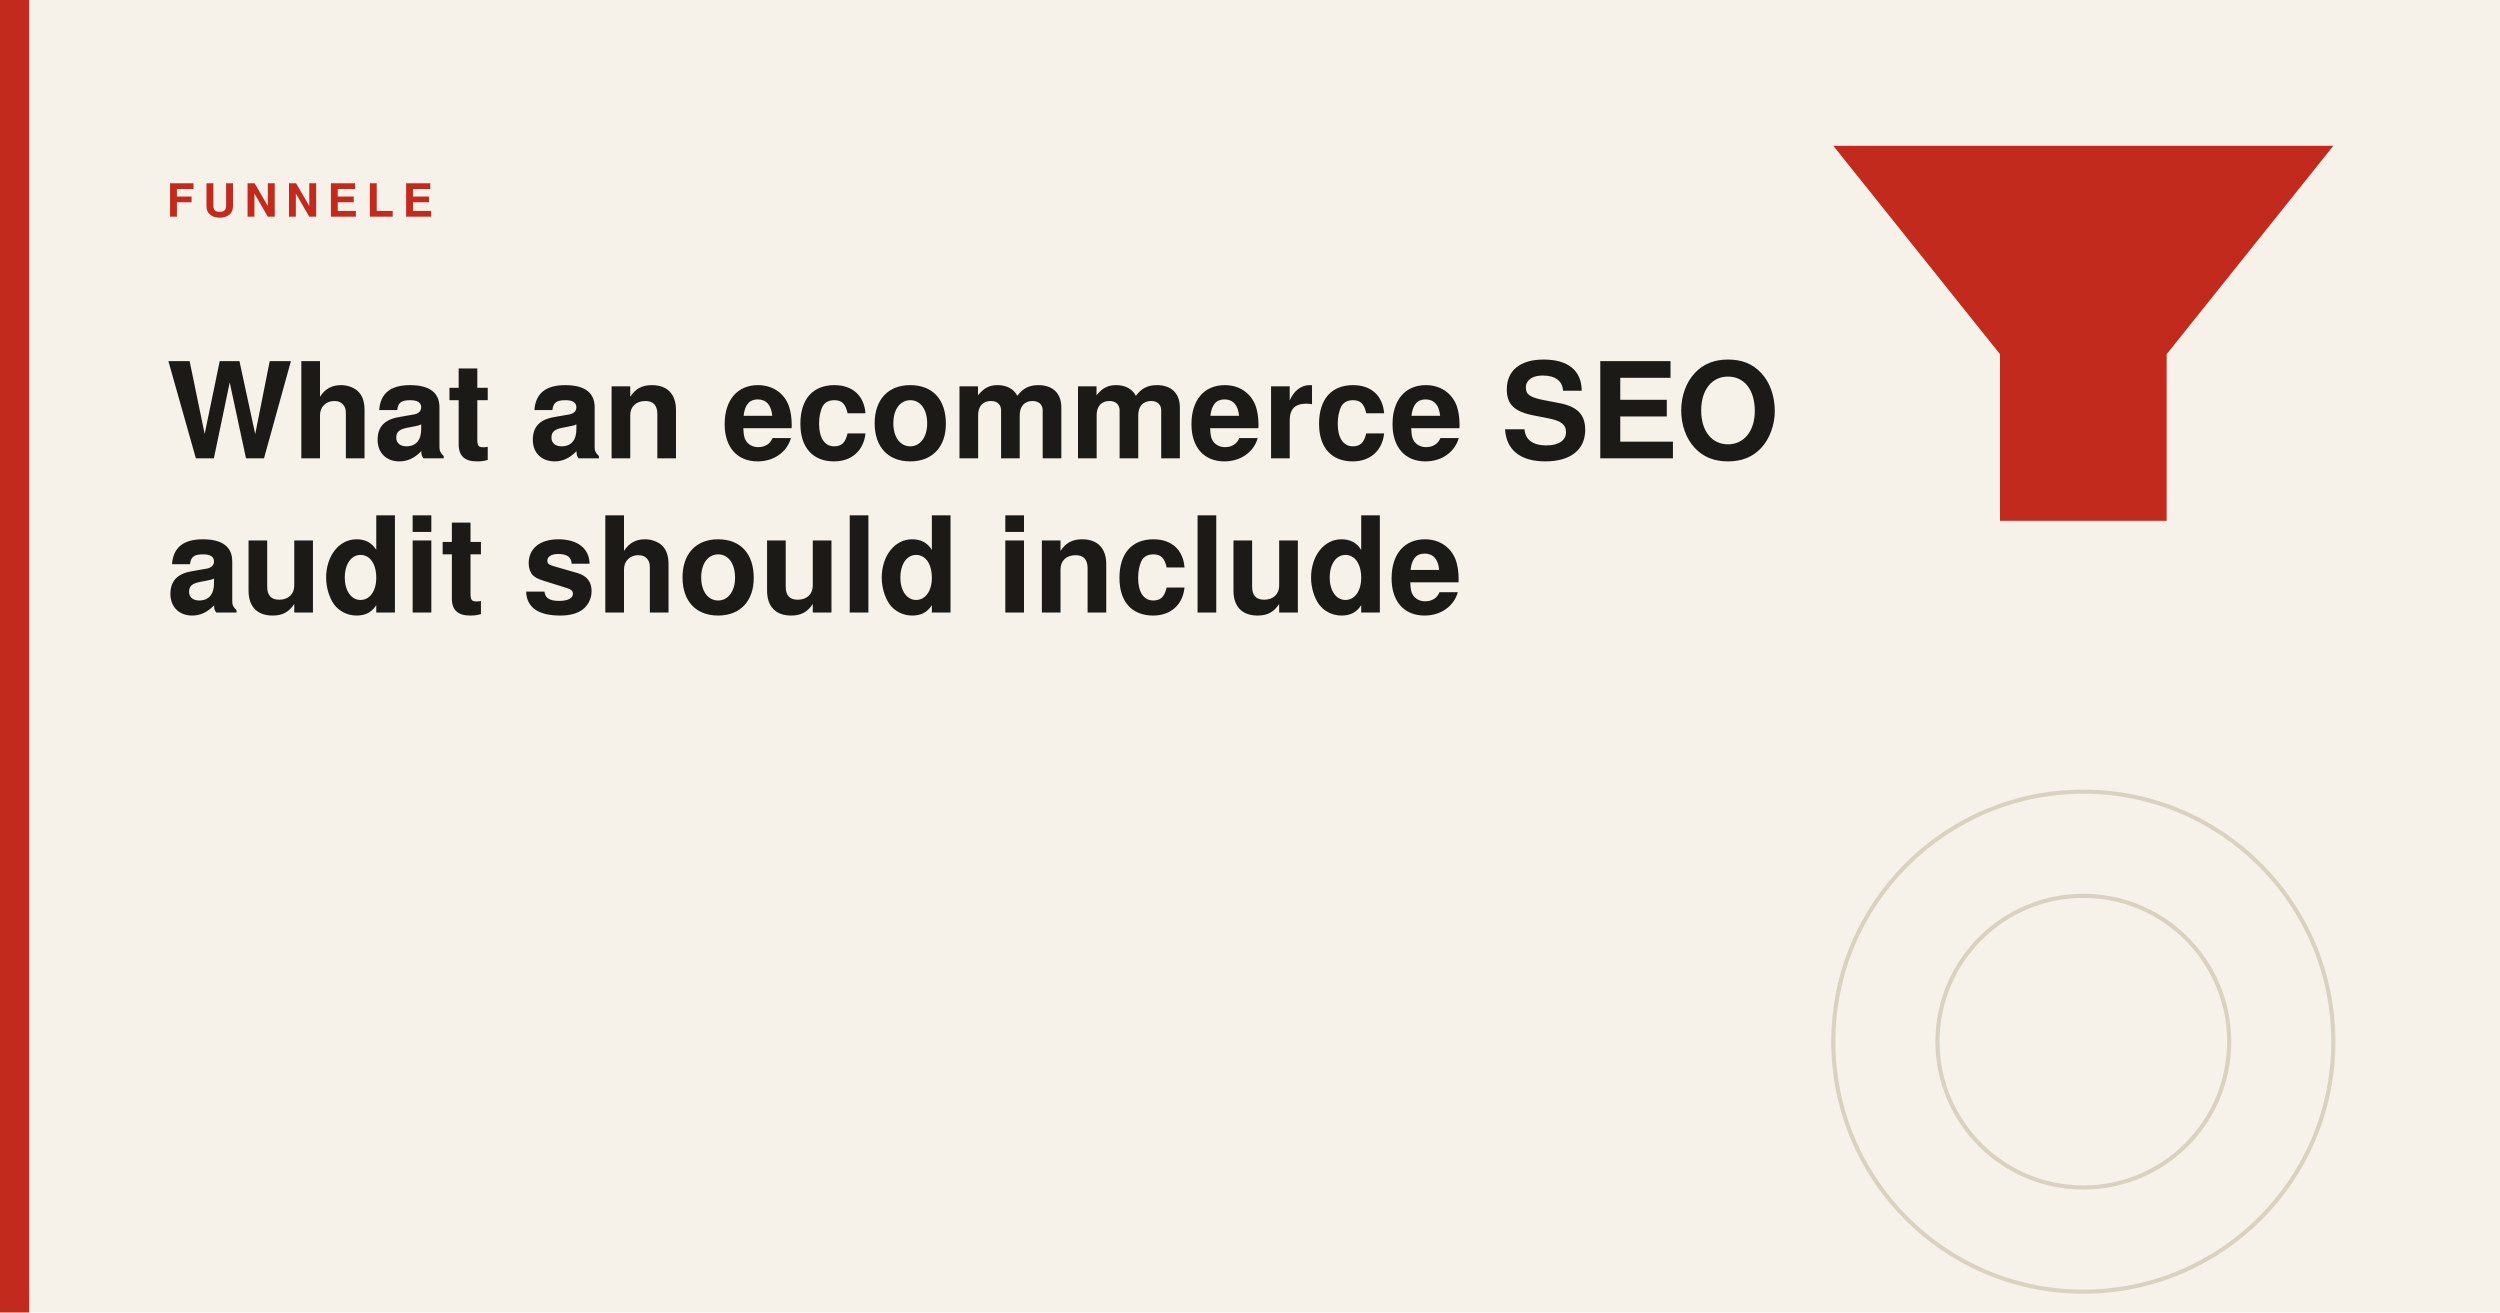
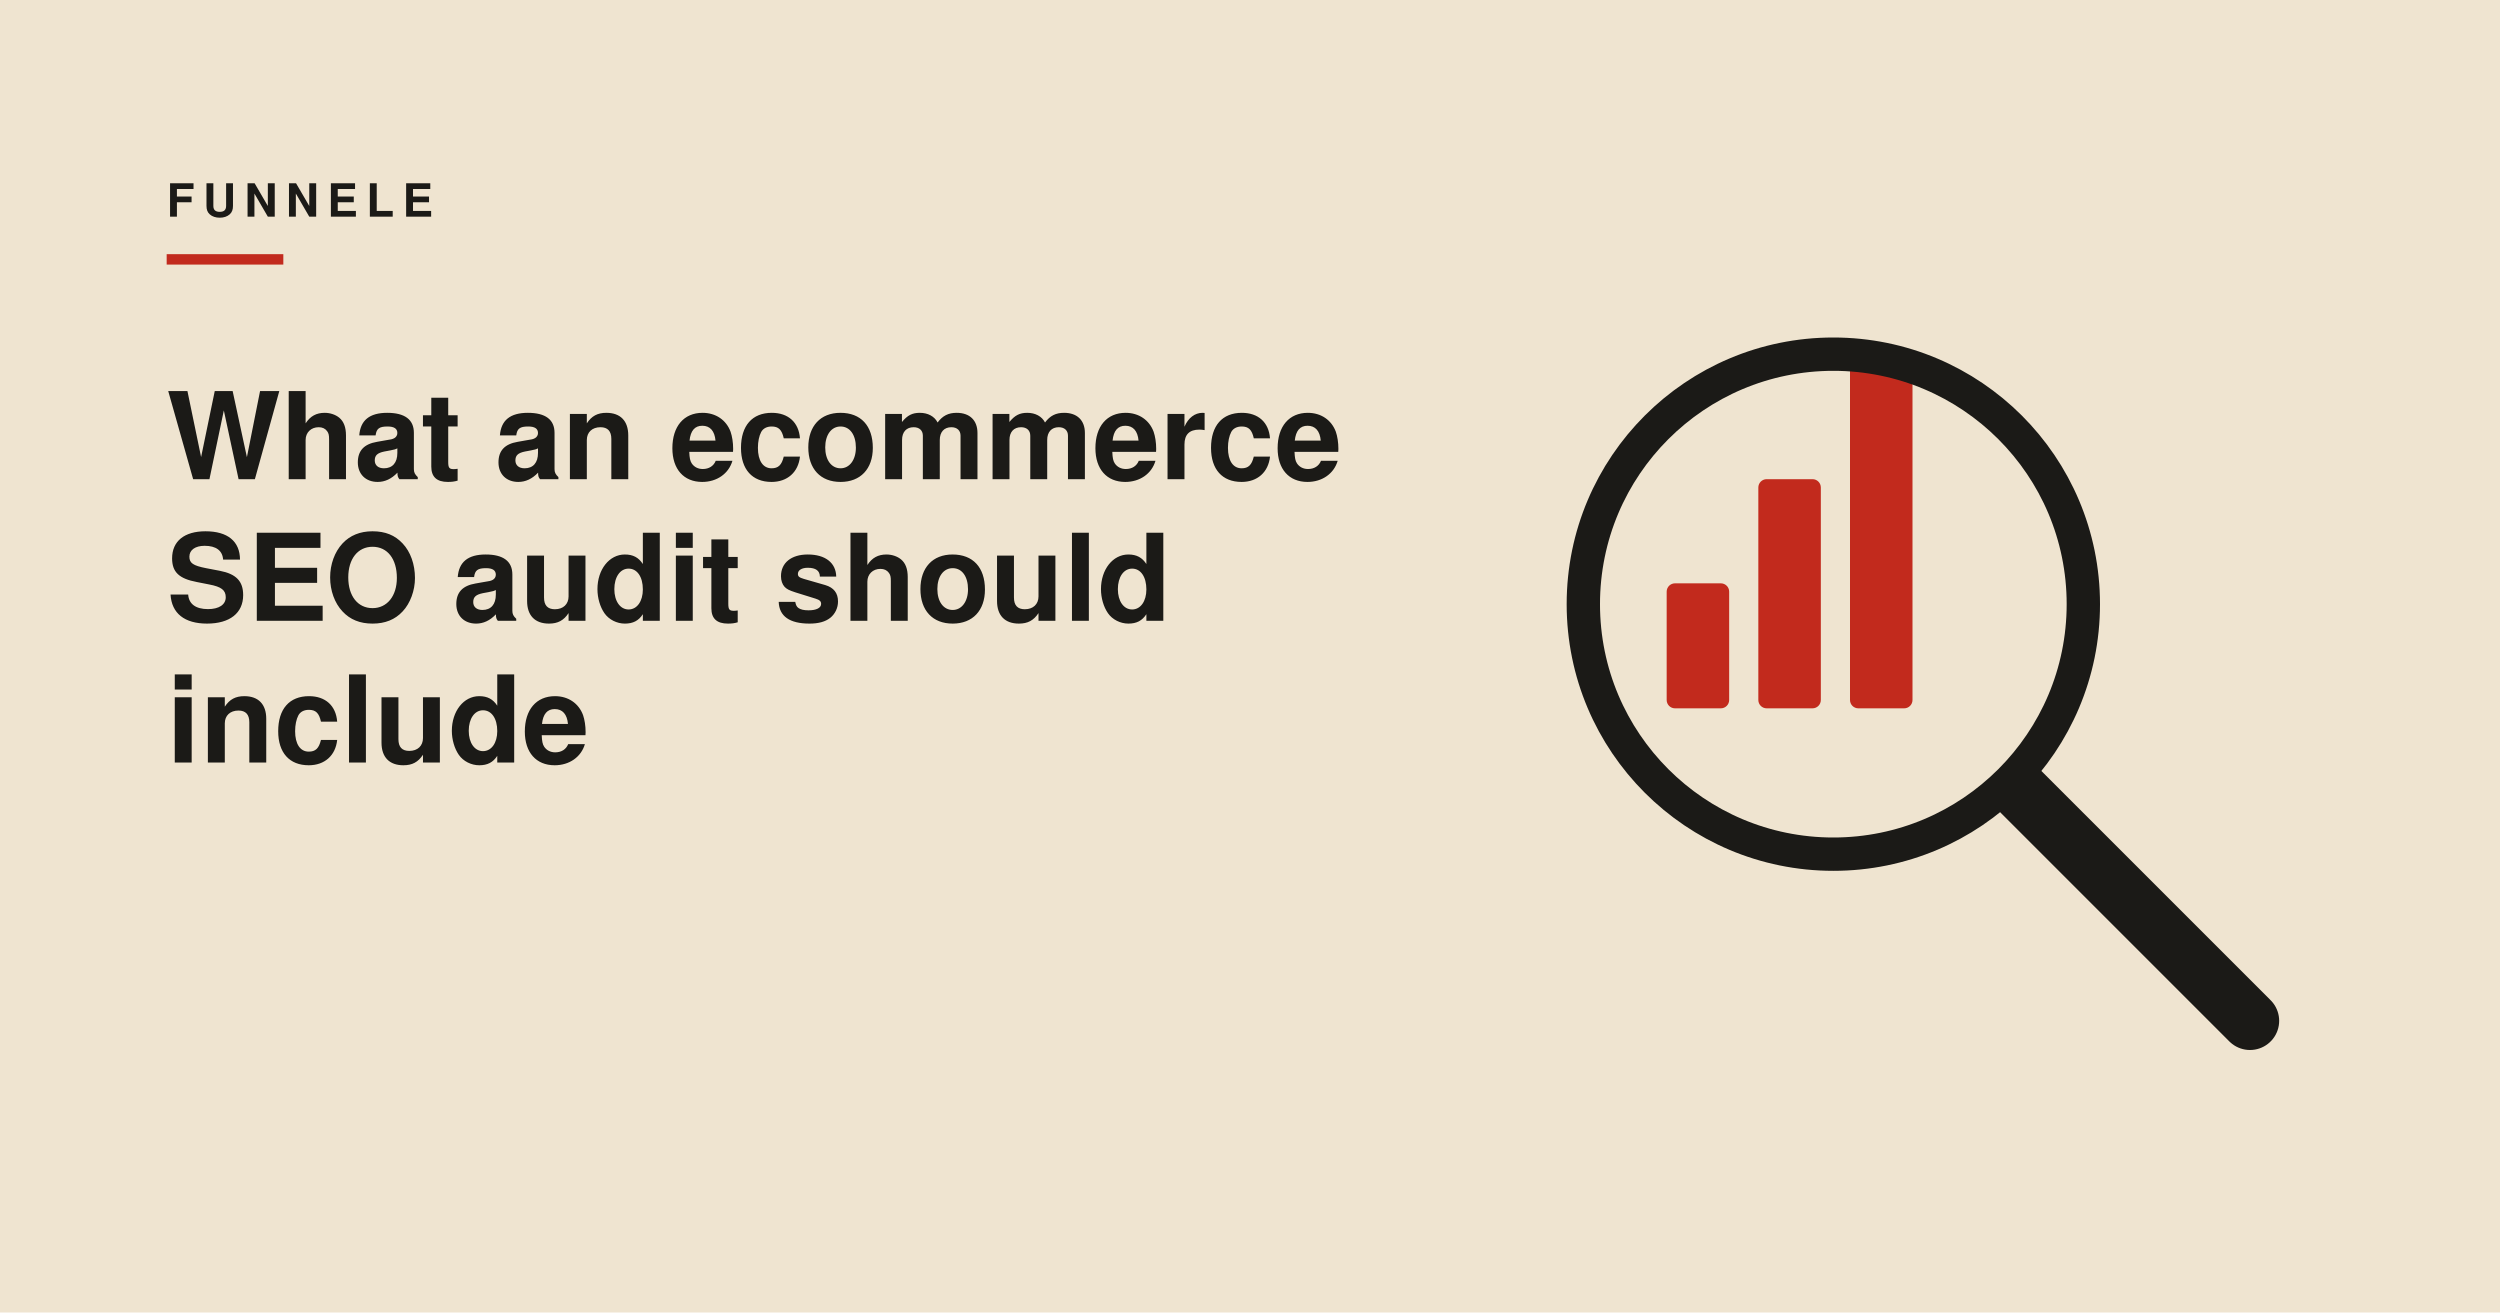
<svg xmlns="http://www.w3.org/2000/svg" viewBox="0 0 1200 630" role="img" aria-label="What an ecommerce SEO audit should include">
-   <rect width="1200" height="630" fill="#F6F2EA" />
-   <rect x="0" y="0" width="14" height="630" fill="#C22A1D" />
-   <text x="80" y="104" font-family="Helvetica, Arial, sans-serif" font-size="22" font-weight="700" letter-spacing="4" fill="#C22A1D">FUNNELE</text>
-   <text x="80" y="220" font-family="Helvetica, Arial, sans-serif" font-size="64" font-weight="700" fill="#1B1A17" text-anchor="start">What an ecommerce SEO</text>
-   <text x="80" y="294" font-family="Helvetica, Arial, sans-serif" font-size="64" font-weight="700" fill="#1B1A17" text-anchor="start">audit should include</text>
-   <polygon points="880,70 1120,70 1040,170 1040,250 960,250 960,170" fill="#C22A1D" />
-   <circle cx="1000" cy="500" r="120" fill="none" stroke="#D9D2C3" stroke-width="2" />
-   <circle cx="1000" cy="500" r="70" fill="none" stroke="#D9D2C3" stroke-width="2" />
+   <rect width="1200" height="630" fill="#EFE4D0" />
+   <text x="80" y="104" font-family="Helvetica, Arial, sans-serif" font-size="22" font-weight="700" letter-spacing="4" fill="#1B1A17">FUNNELE</text>
+   <rect x="80" y="122" width="56" height="5" fill="#C22A1D" fill-opacity="1" />
+   <text x="80" y="230" font-family="Helvetica, Arial, sans-serif" font-size="58" font-weight="700" fill="#1B1A17" text-anchor="start">What an ecommerce</text>
+   <text x="80" y="298" font-family="Helvetica, Arial, sans-serif" font-size="58" font-weight="700" fill="#1B1A17" text-anchor="start">SEO audit should</text>
+   <text x="80" y="366" font-family="Helvetica, Arial, sans-serif" font-size="58" font-weight="700" fill="#1B1A17" text-anchor="start">include</text>
+   <rect x="800" y="280" width="30" height="60" rx="4" fill="#C22A1D" />
+   <rect x="844" y="230" width="30" height="110" rx="4" fill="#C22A1D" />
+   <rect x="888" y="170" width="30" height="170" rx="4" fill="#C22A1D" />
+   <circle cx="880" cy="290" r="120" fill="none" stroke="#1B1A17" stroke-width="16" />
+   <line x1="970" y1="380" x2="1080" y2="490" stroke="#1B1A17" stroke-width="28" stroke-linecap="round" />
</svg>
